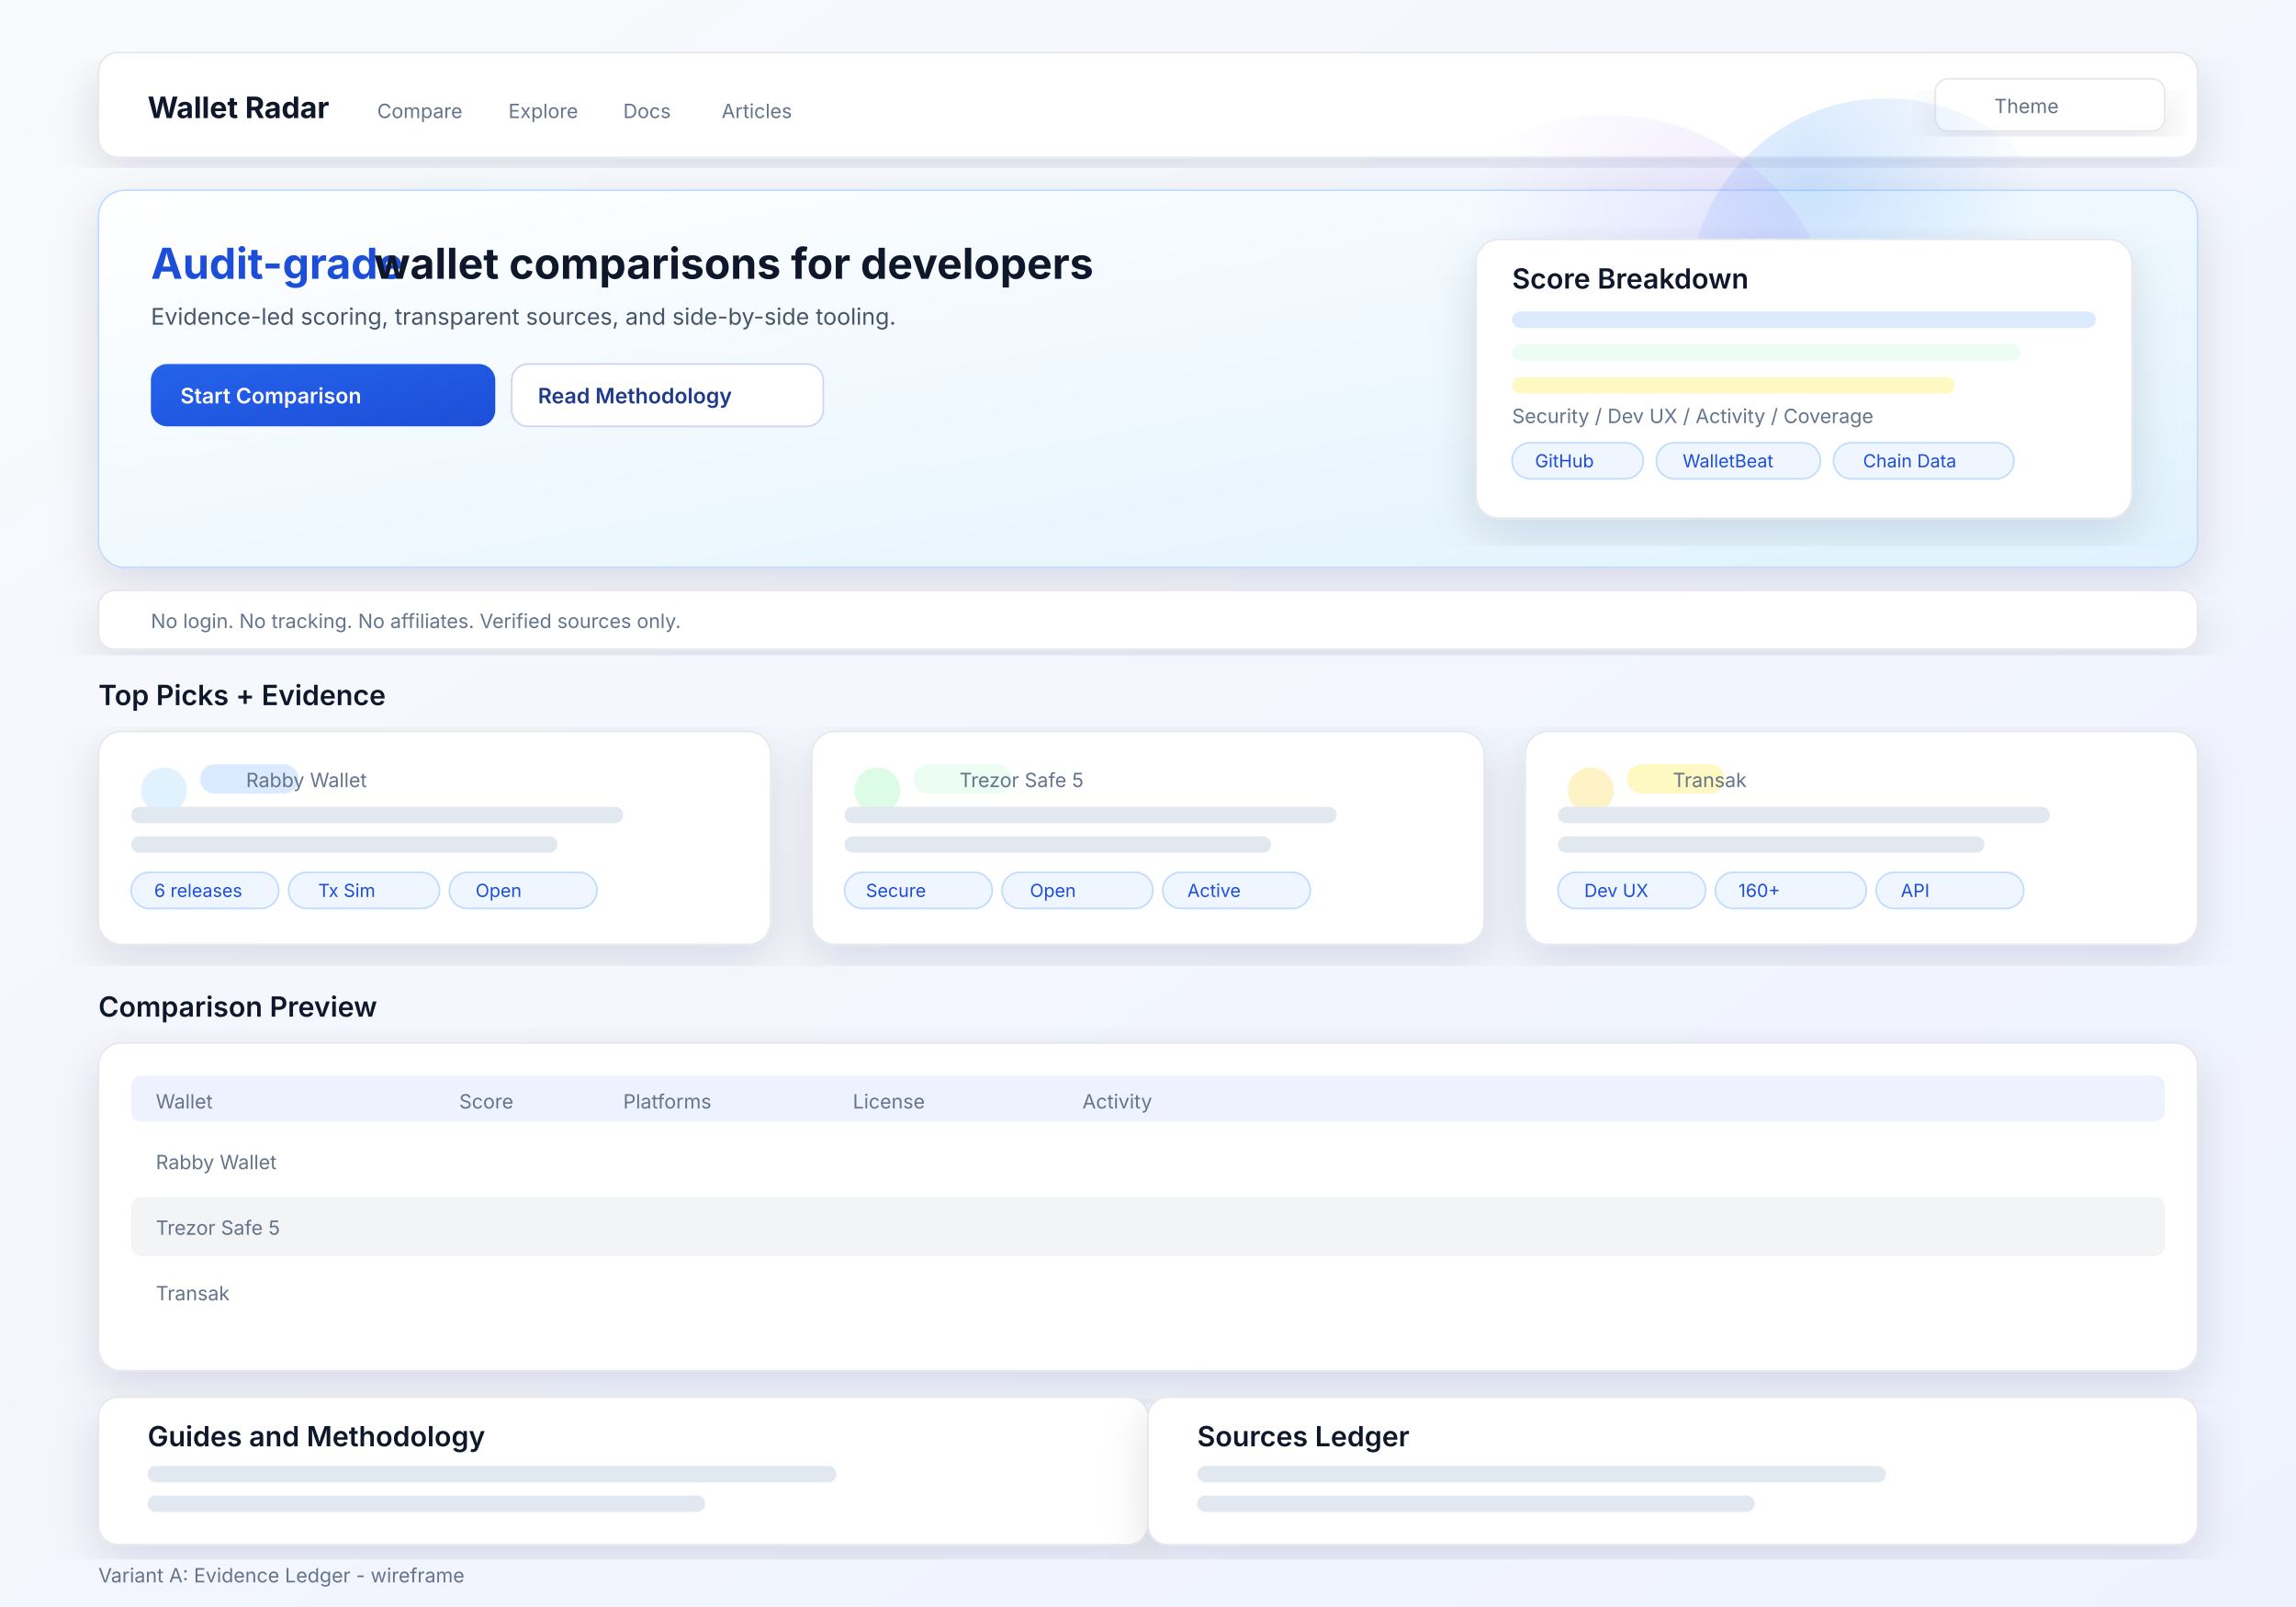
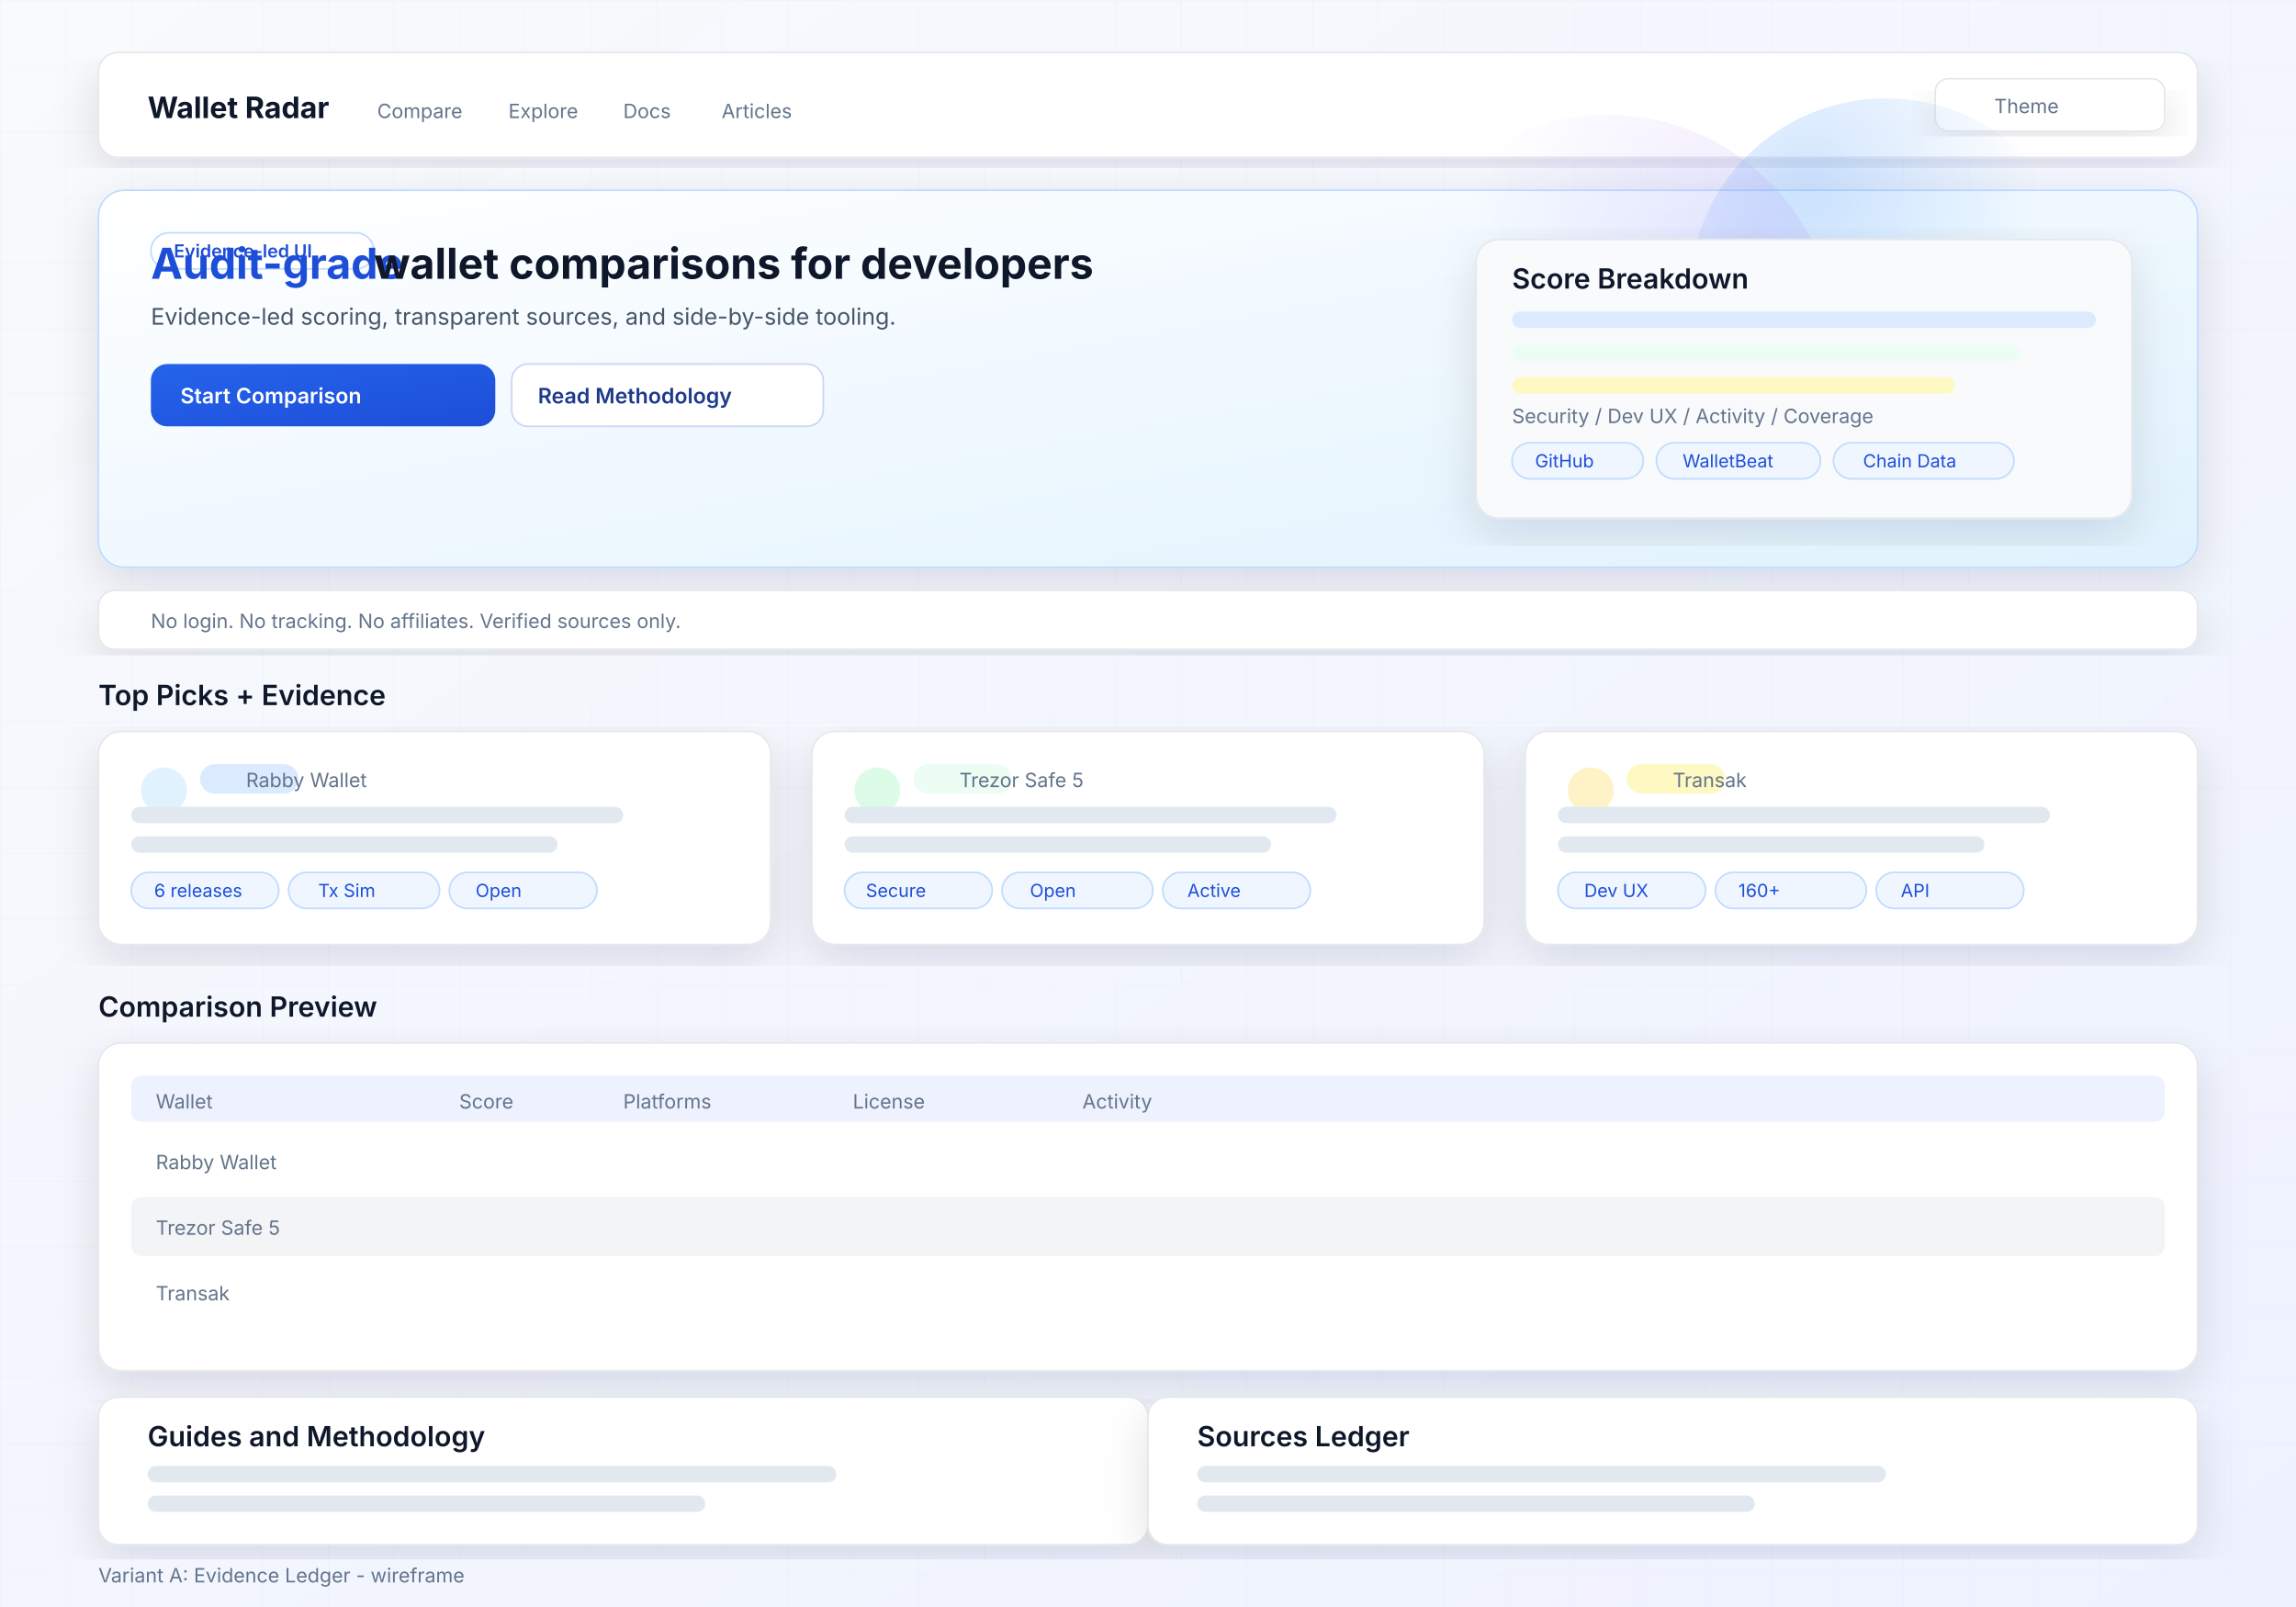
<svg xmlns="http://www.w3.org/2000/svg" width="1400" height="980" viewBox="0 0 1400 980">
  <defs>
    <linearGradient id="bg-gradient" x1="0" y1="0" x2="1" y2="1">
      <stop offset="0%" stop-color="#f8fafc" />
      <stop offset="100%" stop-color="#eef2ff" />
    </linearGradient>
    <linearGradient id="hero-gradient" x1="0" y1="0" x2="1" y2="1">
      <stop offset="0%" stop-color="#ffffff" />
      <stop offset="100%" stop-color="#e0f2fe" />
    </linearGradient>
    <radialGradient id="glow-blue" cx="0.3" cy="0.2" r="0.6">
      <stop offset="0%" stop-color="#60a5fa" stop-opacity="0.28" />
      <stop offset="100%" stop-color="#60a5fa" stop-opacity="0" />
    </radialGradient>
    <radialGradient id="glow-purple" cx="0.8" cy="0.3" r="0.6">
      <stop offset="0%" stop-color="#a78bfa" stop-opacity="0.2" />
      <stop offset="100%" stop-color="#a78bfa" stop-opacity="0" />
    </radialGradient>
    <linearGradient id="cta-gradient" x1="0" y1="0" x2="1" y2="1">
      <stop offset="0%" stop-color="#2563eb" />
      <stop offset="100%" stop-color="#1d4ed8" />
    </linearGradient>
+     <pattern id="grid" width="40" height="40" patternUnits="userSpaceOnUse">
+       <path d="M40 0H0V40" fill="none" stroke="#e2e8f0" stroke-width="1" />
+     </pattern>
    <filter id="card-shadow" x="-10%" y="-10%" width="120%" height="120%">
      <feDropShadow dx="0" dy="10" stdDeviation="14" flood-color="#0f172a" flood-opacity="0.12" />
    </filter>
    <style>
      .bg { fill: url(#bg-gradient); }
      .panel { fill: #ffffff; stroke: #e5e7eb; stroke-width: 1; filter: url(#card-shadow); }
+       .panel-soft { fill: #f8fafc; stroke: #e5e7eb; stroke-width: 1; filter: url(#card-shadow); }
      .hero { fill: url(#hero-gradient); stroke: #bfdbfe; stroke-width: 1; filter: url(#card-shadow); }
      .cta-primary { fill: url(#cta-gradient); }
      .cta-secondary { fill: #ffffff; stroke: #cbd5f5; stroke-width: 1; }
      .cta-text { font-size: 13px; font-family: Inter, Arial, sans-serif; fill: #ffffff; font-weight: 600; }
      .cta-secondary-text { font-size: 13px; font-family: Inter, Arial, sans-serif; fill: #1e3a8a; font-weight: 600; }
+       .badge { fill: #ffffff; stroke: #bfdbfe; stroke-width: 1; }
+       .badge-text { font-size: 11px; font-family: Inter, Arial, sans-serif; fill: #1d4ed8; font-weight: 600; }
      .muted { fill: #e2e8f0; }
      .text { font-family: Inter, Arial, sans-serif; fill: #0f172a; }
      .subtext { font-family: Inter, Arial, sans-serif; fill: #475569; }
      .label { font-size: 12px; font-family: Inter, Arial, sans-serif; fill: #64748b; }
      .title { font-size: 26px; font-weight: 700; font-family: Inter, Arial, sans-serif; fill: #0f172a; }
      .title-accent { font-size: 26px; font-weight: 700; font-family: Inter, Arial, sans-serif; fill: #1d4ed8; }
      .h2 { font-size: 17px; font-weight: 600; font-family: Inter, Arial, sans-serif; fill: #0f172a; }
      .chip { fill: #eff6ff; stroke: #bfdbfe; }
      .chip-text { font-size: 11px; font-family: Inter, Arial, sans-serif; fill: #1d4ed8; }
      .accent { fill: #dbeafe; }
      .accent-2 { fill: #ecfdf3; }
      .accent-3 { fill: #fef9c3; }
      .table-head { fill: #eef2ff; }
      .table-row { fill: #ffffff; }
      .table-row-alt { fill: #f3f4f6; }
      .icon-bg { fill: #e0f2fe; }
      .icon-bg-2 { fill: #dcfce7; }
      .icon-bg-3 { fill: #fef3c7; }
    </style>
  </defs>
  <rect class="bg" x="0" y="0" width="1400" height="980" />
+   <rect x="0" y="0" width="1400" height="980" fill="url(#grid)" opacity="0.25" />
  <rect class="panel" x="60" y="32" width="1280" height="64" rx="12" />
  <text class="text" x="90" y="72" font-size="18" font-weight="700">Wallet Radar</text>
  <text class="label" x="230" y="72">Compare</text>
  <text class="label" x="310" y="72">Explore</text>
  <text class="label" x="380" y="72">Docs</text>
  <text class="label" x="440" y="72">Articles</text>
  <rect class="panel" x="1180" y="48" width="140" height="32" rx="8" />
  <text class="label" x="1216" y="69">Theme</text>
  <rect class="hero" x="60" y="116" width="1280" height="230" rx="16" />
  <circle cx="1150" cy="180" r="120" fill="url(#glow-blue)" />
  <circle cx="980" cy="210" r="140" fill="url(#glow-purple)" />
+   <rect class="badge" x="92" y="142" width="136" height="22" rx="11" />
+   <text class="badge-text" x="106" y="157">Evidence-led UI</text>
  <text class="title-accent" x="92" y="170">Audit-grade</text>
  <text class="title" x="228" y="170">wallet comparisons for developers</text>
  <text class="subtext" x="92" y="198" font-size="14">Evidence-led scoring, transparent sources, and side-by-side tooling.</text>
  <rect class="cta-primary" x="92" y="222" width="210" height="38" rx="10" />
  <text class="cta-text" x="110" y="246">Start Comparison</text>
  <rect class="cta-secondary" x="312" y="222" width="190" height="38" rx="10" />
  <text class="cta-secondary-text" x="328" y="246">Read Methodology</text>
-   <rect class="panel" x="900" y="146" width="400" height="170" rx="14" />
+   <rect class="panel-soft" x="900" y="146" width="400" height="170" rx="14" />
  <text class="h2" x="922" y="176">Score Breakdown</text>
  <rect class="accent" x="922" y="190" width="356" height="10" rx="5" />
  <rect class="accent-2" x="922" y="210" width="310" height="10" rx="5" />
  <rect class="accent-3" x="922" y="230" width="270" height="10" rx="5" />
  <text class="label" x="922" y="258">Security / Dev UX / Activity / Coverage</text>
  <rect class="chip" x="922" y="270" width="80" height="22" rx="11" />
  <text class="chip-text" x="936" y="285">GitHub</text>
  <rect class="chip" x="1010" y="270" width="100" height="22" rx="11" />
  <text class="chip-text" x="1026" y="285">WalletBeat</text>
  <rect class="chip" x="1118" y="270" width="110" height="22" rx="11" />
  <text class="chip-text" x="1136" y="285">Chain Data</text>
  <rect class="panel" x="60" y="360" width="1280" height="36" rx="10" />
  <text class="label" x="92" y="383">No login. No tracking. No affiliates. Verified sources only.</text>
  <text class="h2" x="60" y="430">Top Picks + Evidence</text>
  <rect class="panel" x="60" y="446" width="410" height="130" rx="14" />
  <circle class="icon-bg" cx="100" cy="482" r="14" />
  <rect class="accent" x="122" y="466" width="60" height="18" rx="9" />
  <text class="label" x="150" y="480">Rabby Wallet</text>
  <rect class="muted" x="80" y="492" width="300" height="10" rx="5" />
  <rect class="muted" x="80" y="510" width="260" height="10" rx="5" />
  <rect class="chip" x="80" y="532" width="90" height="22" rx="11" />
  <text class="chip-text" x="94" y="547">6 releases</text>
  <rect class="chip" x="176" y="532" width="92" height="22" rx="11" />
  <text class="chip-text" x="194" y="547">Tx Sim</text>
  <rect class="chip" x="274" y="532" width="90" height="22" rx="11" />
  <text class="chip-text" x="290" y="547">Open</text>
  <rect class="panel" x="495" y="446" width="410" height="130" rx="14" />
  <circle class="icon-bg-2" cx="535" cy="482" r="14" />
  <rect class="accent-2" x="557" y="466" width="60" height="18" rx="9" />
  <text class="label" x="585" y="480">Trezor Safe 5</text>
  <rect class="muted" x="515" y="492" width="300" height="10" rx="5" />
  <rect class="muted" x="515" y="510" width="260" height="10" rx="5" />
  <rect class="chip" x="515" y="532" width="90" height="22" rx="11" />
  <text class="chip-text" x="528" y="547">Secure</text>
  <rect class="chip" x="611" y="532" width="92" height="22" rx="11" />
  <text class="chip-text" x="628" y="547">Open</text>
  <rect class="chip" x="709" y="532" width="90" height="22" rx="11" />
  <text class="chip-text" x="724" y="547">Active</text>
  <rect class="panel" x="930" y="446" width="410" height="130" rx="14" />
  <circle class="icon-bg-3" cx="970" cy="482" r="14" />
  <rect class="accent-3" x="992" y="466" width="60" height="18" rx="9" />
  <text class="label" x="1020" y="480">Transak</text>
  <rect class="muted" x="950" y="492" width="300" height="10" rx="5" />
  <rect class="muted" x="950" y="510" width="260" height="10" rx="5" />
  <rect class="chip" x="950" y="532" width="90" height="22" rx="11" />
  <text class="chip-text" x="966" y="547">Dev UX</text>
  <rect class="chip" x="1046" y="532" width="92" height="22" rx="11" />
  <text class="chip-text" x="1060" y="547">160+</text>
  <rect class="chip" x="1144" y="532" width="90" height="22" rx="11" />
  <text class="chip-text" x="1159" y="547">API</text>
  <text class="h2" x="60" y="620">Comparison Preview</text>
  <rect class="panel" x="60" y="636" width="1280" height="200" rx="14" />
  <rect class="table-head" x="80" y="656" width="1240" height="28" rx="6" />
  <text class="label" x="95" y="676">Wallet</text>
  <text class="label" x="280" y="676">Score</text>
  <text class="label" x="380" y="676">Platforms</text>
  <text class="label" x="520" y="676">License</text>
  <text class="label" x="660" y="676">Activity</text>
  <rect class="table-row" x="80" y="690" width="1240" height="36" rx="6" />
  <rect class="table-row-alt" x="80" y="730" width="1240" height="36" rx="6" />
  <rect class="table-row" x="80" y="770" width="1240" height="36" rx="6" />
  <text class="label" x="95" y="713">Rabby Wallet</text>
  <text class="label" x="95" y="753">Trezor Safe 5</text>
  <text class="label" x="95" y="793">Transak</text>
  <rect class="panel" x="60" y="852" width="640" height="90" rx="12" />
  <text class="h2" x="90" y="882">Guides and Methodology</text>
  <rect class="muted" x="90" y="894" width="420" height="10" rx="5" />
  <rect class="muted" x="90" y="912" width="340" height="10" rx="5" />
  <rect class="panel" x="700" y="852" width="640" height="90" rx="12" />
  <text class="h2" x="730" y="882">Sources Ledger</text>
  <rect class="muted" x="730" y="894" width="420" height="10" rx="5" />
  <rect class="muted" x="730" y="912" width="340" height="10" rx="5" />
  <text class="label" x="60" y="965">Variant A: Evidence Ledger - wireframe</text>
</svg>
